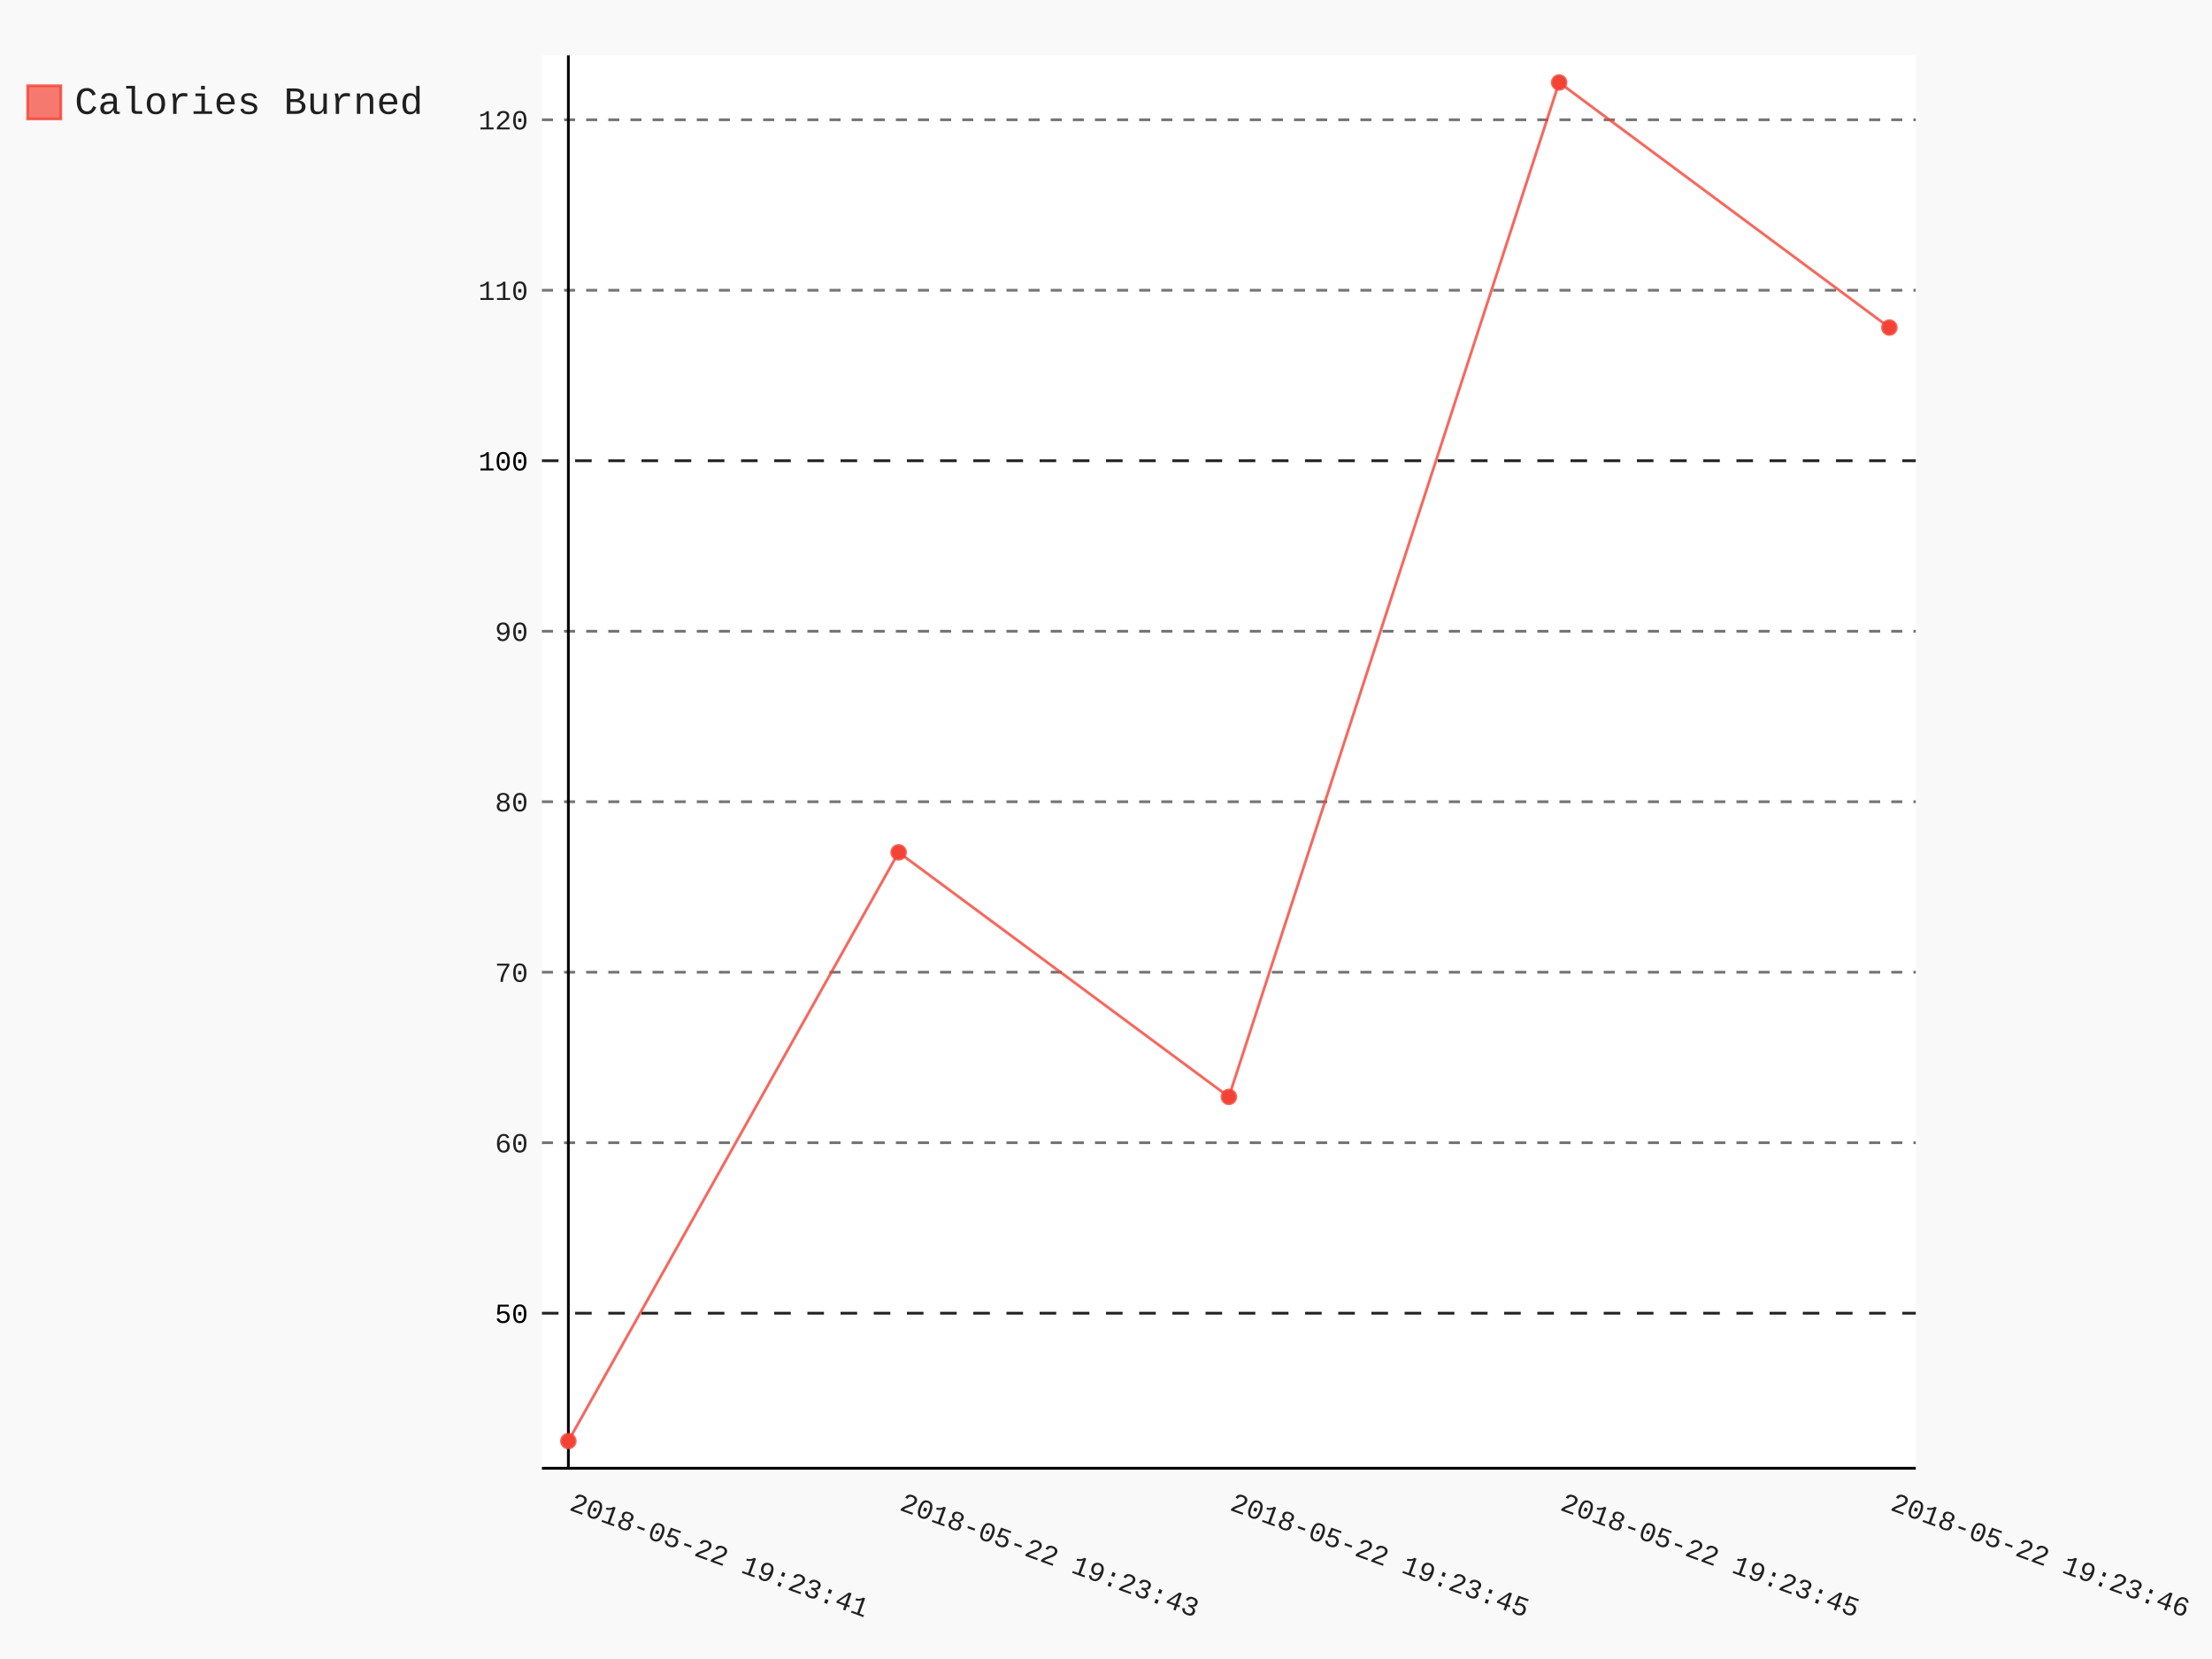
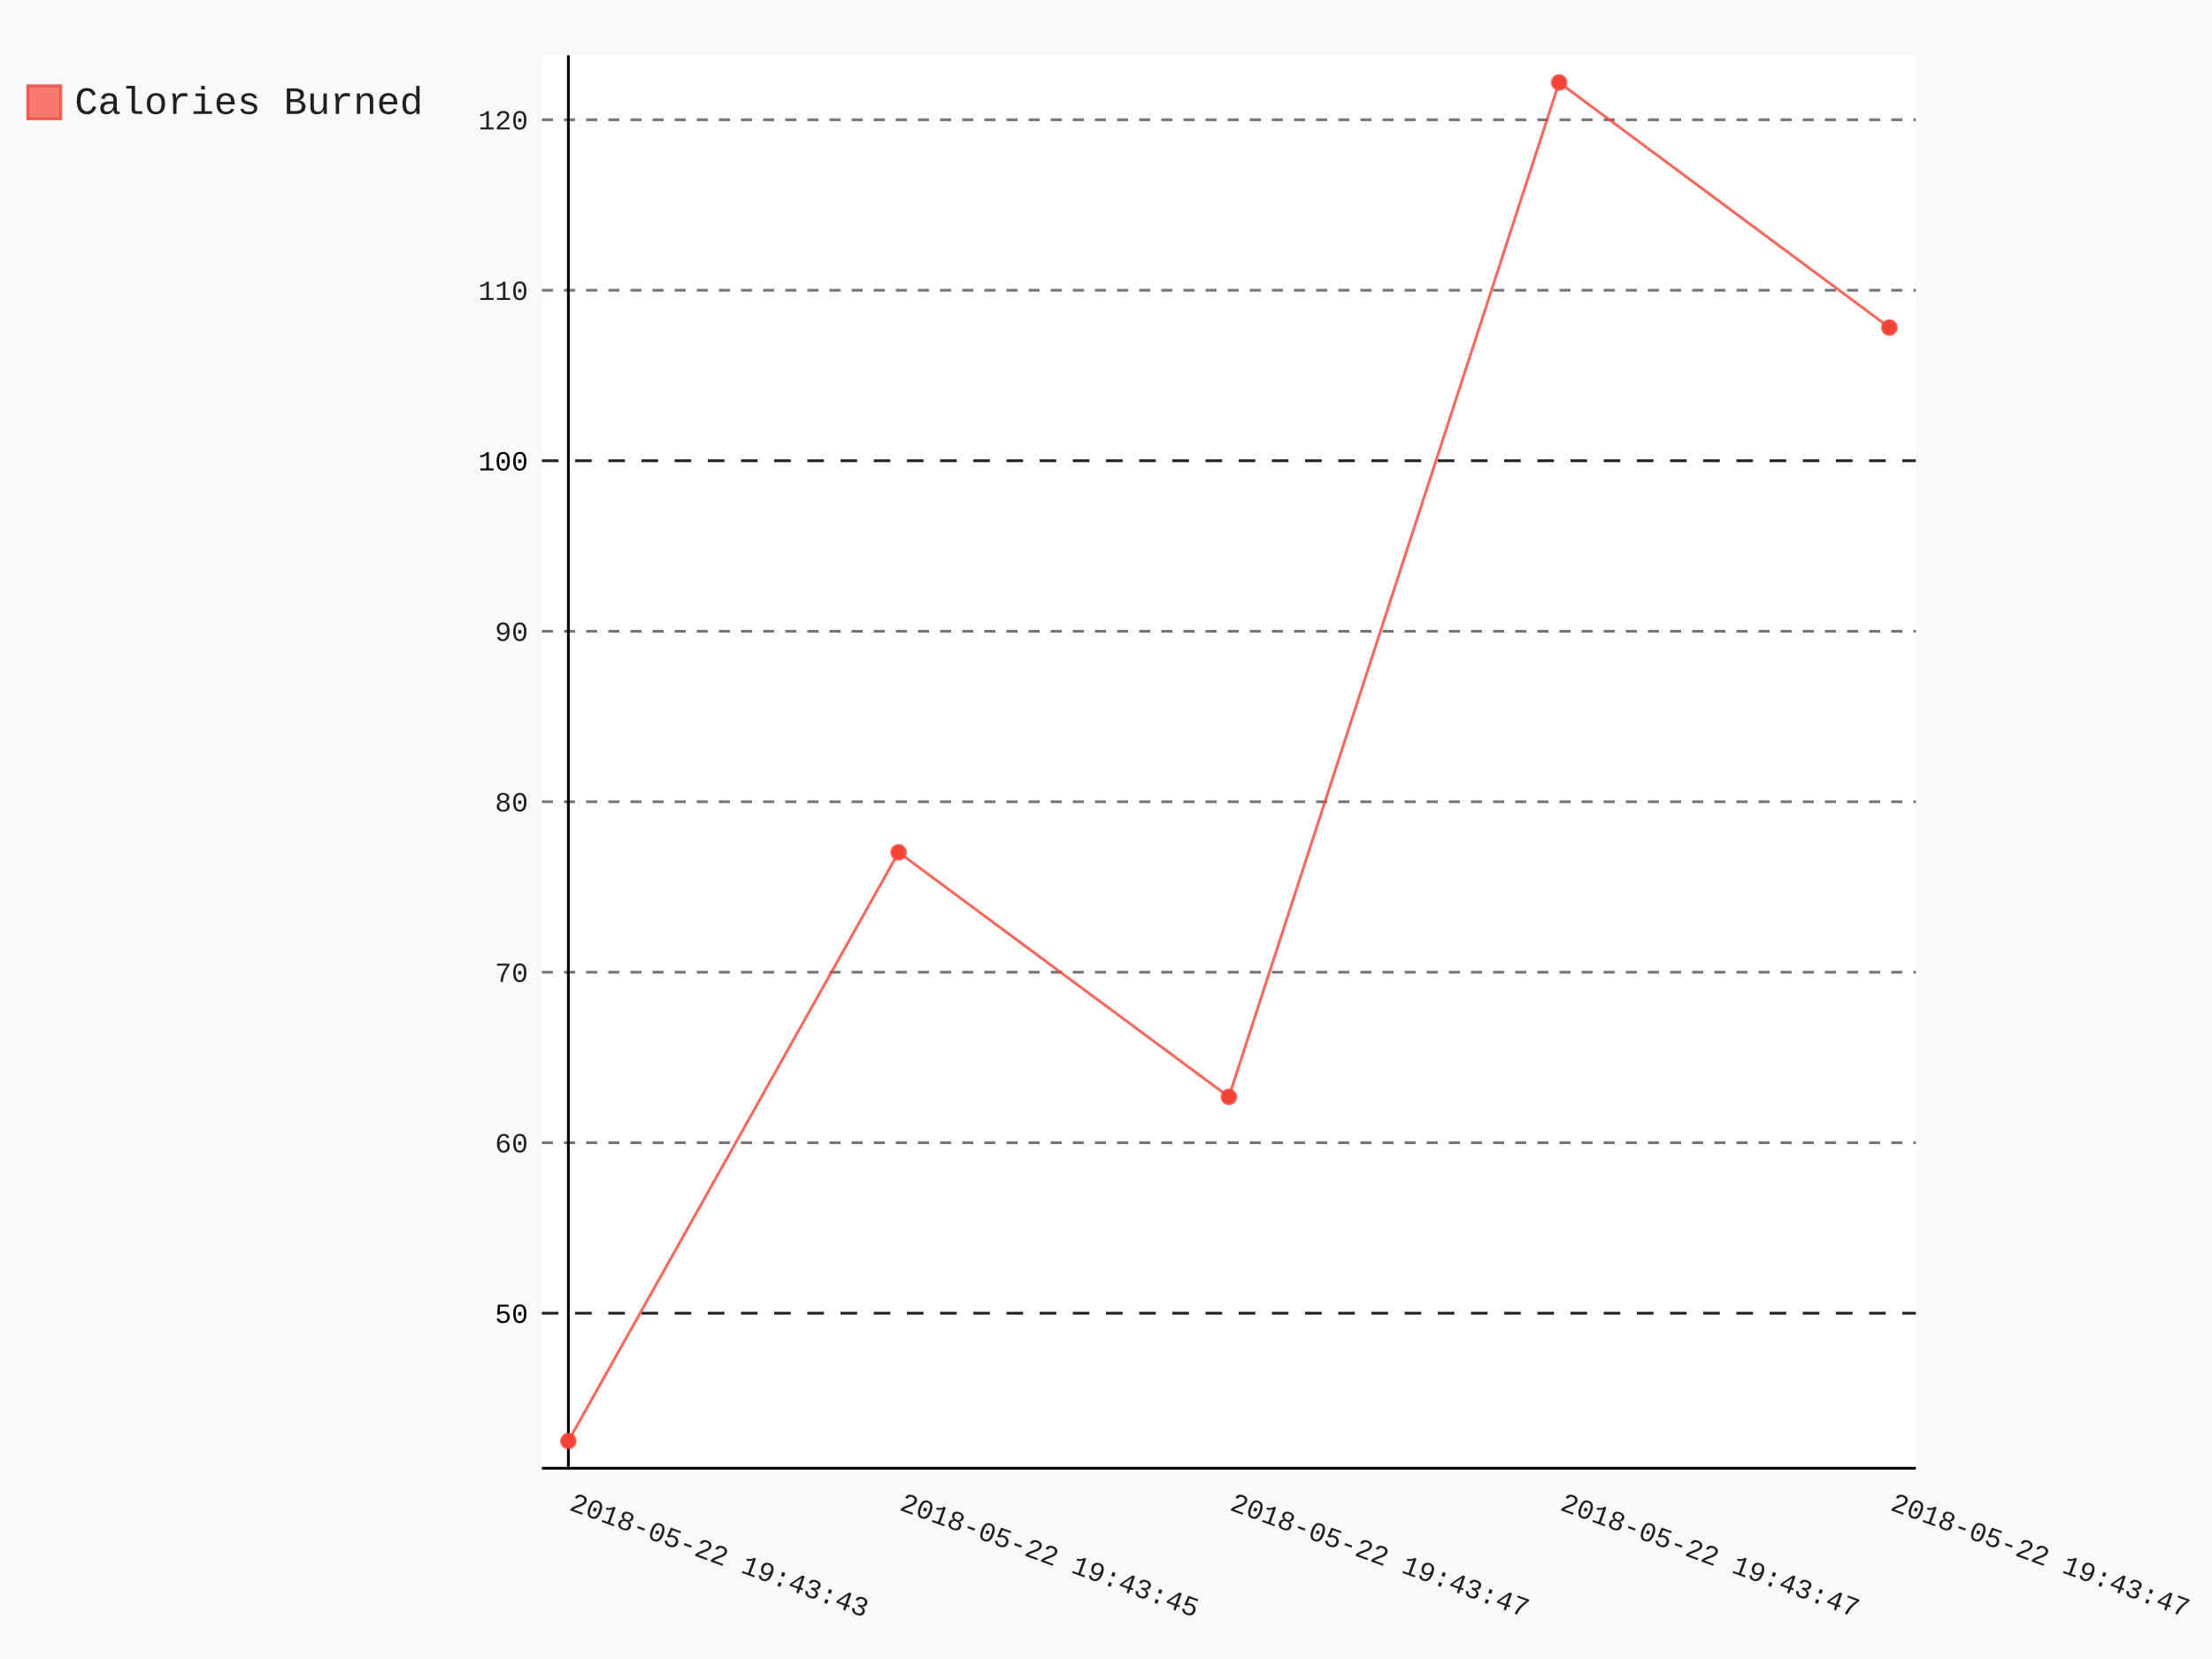
- <svg xmlns="http://www.w3.org/2000/svg" id="chart-18b5e2a5-56ae-4e25-956d-3b395fe0464e" class="pygal-chart" viewBox="0 0 800 600">
+ <svg xmlns="http://www.w3.org/2000/svg" id="chart-12db27f5-31b1-49e9-a744-090600f96459" class="pygal-chart" viewBox="0 0 800 600">
  <defs>
-     <style type="text/css">#chart-18b5e2a5-56ae-4e25-956d-3b395fe0464e{-webkit-user-select:none;-webkit-font-smoothing:antialiased;font-family:Consolas,"Liberation Mono",Menlo,Courier,monospace}#chart-18b5e2a5-56ae-4e25-956d-3b395fe0464e .title{font-family:Consolas,"Liberation Mono",Menlo,Courier,monospace;font-size:16px}#chart-18b5e2a5-56ae-4e25-956d-3b395fe0464e .legends .legend text{font-family:Consolas,"Liberation Mono",Menlo,Courier,monospace;font-size:14px}#chart-18b5e2a5-56ae-4e25-956d-3b395fe0464e .axis text{font-family:Consolas,"Liberation Mono",Menlo,Courier,monospace;font-size:10px}#chart-18b5e2a5-56ae-4e25-956d-3b395fe0464e .axis text.major{font-family:Consolas,"Liberation Mono",Menlo,Courier,monospace;font-size:10px}#chart-18b5e2a5-56ae-4e25-956d-3b395fe0464e .text-overlay text.value{font-family:Consolas,"Liberation Mono",Menlo,Courier,monospace;font-size:16px}#chart-18b5e2a5-56ae-4e25-956d-3b395fe0464e .text-overlay text.label{font-family:Consolas,"Liberation Mono",Menlo,Courier,monospace;font-size:10px}#chart-18b5e2a5-56ae-4e25-956d-3b395fe0464e .tooltip{font-family:Consolas,"Liberation Mono",Menlo,Courier,monospace;font-size:14px}#chart-18b5e2a5-56ae-4e25-956d-3b395fe0464e text.no_data{font-family:Consolas,"Liberation Mono",Menlo,Courier,monospace;font-size:64px}
- #chart-18b5e2a5-56ae-4e25-956d-3b395fe0464e{background-color:rgba(249,249,249,1)}#chart-18b5e2a5-56ae-4e25-956d-3b395fe0464e path,#chart-18b5e2a5-56ae-4e25-956d-3b395fe0464e line,#chart-18b5e2a5-56ae-4e25-956d-3b395fe0464e rect,#chart-18b5e2a5-56ae-4e25-956d-3b395fe0464e circle{-webkit-transition:150ms;-moz-transition:150ms;transition:150ms}#chart-18b5e2a5-56ae-4e25-956d-3b395fe0464e .graph &gt; .background{fill:rgba(249,249,249,1)}#chart-18b5e2a5-56ae-4e25-956d-3b395fe0464e .plot &gt; .background{fill:rgba(255,255,255,1)}#chart-18b5e2a5-56ae-4e25-956d-3b395fe0464e .graph{fill:rgba(0,0,0,.87)}#chart-18b5e2a5-56ae-4e25-956d-3b395fe0464e text.no_data{fill:rgba(0,0,0,1)}#chart-18b5e2a5-56ae-4e25-956d-3b395fe0464e .title{fill:rgba(0,0,0,1)}#chart-18b5e2a5-56ae-4e25-956d-3b395fe0464e .legends .legend text{fill:rgba(0,0,0,.87)}#chart-18b5e2a5-56ae-4e25-956d-3b395fe0464e .legends .legend:hover text{fill:rgba(0,0,0,1)}#chart-18b5e2a5-56ae-4e25-956d-3b395fe0464e .axis .line{stroke:rgba(0,0,0,1)}#chart-18b5e2a5-56ae-4e25-956d-3b395fe0464e .axis .guide.line{stroke:rgba(0,0,0,.54)}#chart-18b5e2a5-56ae-4e25-956d-3b395fe0464e .axis .major.line{stroke:rgba(0,0,0,.87)}#chart-18b5e2a5-56ae-4e25-956d-3b395fe0464e .axis text.major{fill:rgba(0,0,0,1)}#chart-18b5e2a5-56ae-4e25-956d-3b395fe0464e .axis.y .guides:hover .guide.line,#chart-18b5e2a5-56ae-4e25-956d-3b395fe0464e .line-graph .axis.x .guides:hover .guide.line,#chart-18b5e2a5-56ae-4e25-956d-3b395fe0464e .stackedline-graph .axis.x .guides:hover .guide.line,#chart-18b5e2a5-56ae-4e25-956d-3b395fe0464e .xy-graph .axis.x .guides:hover .guide.line{stroke:rgba(0,0,0,1)}#chart-18b5e2a5-56ae-4e25-956d-3b395fe0464e .axis .guides:hover text{fill:rgba(0,0,0,1)}#chart-18b5e2a5-56ae-4e25-956d-3b395fe0464e .reactive{fill-opacity:.7;stroke-opacity:.8}#chart-18b5e2a5-56ae-4e25-956d-3b395fe0464e .ci{stroke:rgba(0,0,0,.87)}#chart-18b5e2a5-56ae-4e25-956d-3b395fe0464e .reactive.active,#chart-18b5e2a5-56ae-4e25-956d-3b395fe0464e .active .reactive{fill-opacity:.8;stroke-opacity:.9;stroke-width:4}#chart-18b5e2a5-56ae-4e25-956d-3b395fe0464e .ci .reactive.active{stroke-width:1.5}#chart-18b5e2a5-56ae-4e25-956d-3b395fe0464e .series text{fill:rgba(0,0,0,1)}#chart-18b5e2a5-56ae-4e25-956d-3b395fe0464e .tooltip rect{fill:rgba(255,255,255,1);stroke:rgba(0,0,0,1);-webkit-transition:opacity 150ms;-moz-transition:opacity 150ms;transition:opacity 150ms}#chart-18b5e2a5-56ae-4e25-956d-3b395fe0464e .tooltip .label{fill:rgba(0,0,0,.87)}#chart-18b5e2a5-56ae-4e25-956d-3b395fe0464e .tooltip .label{fill:rgba(0,0,0,.87)}#chart-18b5e2a5-56ae-4e25-956d-3b395fe0464e .tooltip .legend{font-size:.8em;fill:rgba(0,0,0,.54)}#chart-18b5e2a5-56ae-4e25-956d-3b395fe0464e .tooltip .x_label{font-size:.6em;fill:rgba(0,0,0,1)}#chart-18b5e2a5-56ae-4e25-956d-3b395fe0464e .tooltip .xlink{font-size:.5em;text-decoration:underline}#chart-18b5e2a5-56ae-4e25-956d-3b395fe0464e .tooltip .value{font-size:1.5em}#chart-18b5e2a5-56ae-4e25-956d-3b395fe0464e .bound{font-size:.5em}#chart-18b5e2a5-56ae-4e25-956d-3b395fe0464e .max-value{font-size:.75em;fill:rgba(0,0,0,.54)}#chart-18b5e2a5-56ae-4e25-956d-3b395fe0464e .map-element{fill:rgba(255,255,255,1);stroke:rgba(0,0,0,.54) !important}#chart-18b5e2a5-56ae-4e25-956d-3b395fe0464e .map-element .reactive{fill-opacity:inherit;stroke-opacity:inherit}#chart-18b5e2a5-56ae-4e25-956d-3b395fe0464e .color-0,#chart-18b5e2a5-56ae-4e25-956d-3b395fe0464e .color-0 a:visited{stroke:#F44336;fill:#F44336}#chart-18b5e2a5-56ae-4e25-956d-3b395fe0464e .text-overlay .color-0 text{fill:black}
- #chart-18b5e2a5-56ae-4e25-956d-3b395fe0464e text.no_data{text-anchor:middle}#chart-18b5e2a5-56ae-4e25-956d-3b395fe0464e .guide.line{fill:none}#chart-18b5e2a5-56ae-4e25-956d-3b395fe0464e .centered{text-anchor:middle}#chart-18b5e2a5-56ae-4e25-956d-3b395fe0464e .title{text-anchor:middle}#chart-18b5e2a5-56ae-4e25-956d-3b395fe0464e .legends .legend text{fill-opacity:1}#chart-18b5e2a5-56ae-4e25-956d-3b395fe0464e .axis.x text{text-anchor:middle}#chart-18b5e2a5-56ae-4e25-956d-3b395fe0464e .axis.x:not(.web) text[transform]{text-anchor:start}#chart-18b5e2a5-56ae-4e25-956d-3b395fe0464e .axis.x:not(.web) text[transform].backwards{text-anchor:end}#chart-18b5e2a5-56ae-4e25-956d-3b395fe0464e .axis.y text{text-anchor:end}#chart-18b5e2a5-56ae-4e25-956d-3b395fe0464e .axis.y text[transform].backwards{text-anchor:start}#chart-18b5e2a5-56ae-4e25-956d-3b395fe0464e .axis.y2 text{text-anchor:start}#chart-18b5e2a5-56ae-4e25-956d-3b395fe0464e .axis.y2 text[transform].backwards{text-anchor:end}#chart-18b5e2a5-56ae-4e25-956d-3b395fe0464e .axis .guide.line{stroke-dasharray:4,4}#chart-18b5e2a5-56ae-4e25-956d-3b395fe0464e .axis .major.guide.line{stroke-dasharray:6,6}#chart-18b5e2a5-56ae-4e25-956d-3b395fe0464e .horizontal .axis.y .guide.line,#chart-18b5e2a5-56ae-4e25-956d-3b395fe0464e .horizontal .axis.y2 .guide.line,#chart-18b5e2a5-56ae-4e25-956d-3b395fe0464e .vertical .axis.x .guide.line{opacity:0}#chart-18b5e2a5-56ae-4e25-956d-3b395fe0464e .horizontal .axis.always_show .guide.line,#chart-18b5e2a5-56ae-4e25-956d-3b395fe0464e .vertical .axis.always_show .guide.line{opacity:1 !important}#chart-18b5e2a5-56ae-4e25-956d-3b395fe0464e .axis.y .guides:hover .guide.line,#chart-18b5e2a5-56ae-4e25-956d-3b395fe0464e .axis.y2 .guides:hover .guide.line,#chart-18b5e2a5-56ae-4e25-956d-3b395fe0464e .axis.x .guides:hover .guide.line{opacity:1}#chart-18b5e2a5-56ae-4e25-956d-3b395fe0464e .axis .guides:hover text{opacity:1}#chart-18b5e2a5-56ae-4e25-956d-3b395fe0464e .nofill{fill:none}#chart-18b5e2a5-56ae-4e25-956d-3b395fe0464e .subtle-fill{fill-opacity:.2}#chart-18b5e2a5-56ae-4e25-956d-3b395fe0464e .dot{stroke-width:1px;fill-opacity:1}#chart-18b5e2a5-56ae-4e25-956d-3b395fe0464e .dot.active{stroke-width:5px}#chart-18b5e2a5-56ae-4e25-956d-3b395fe0464e .dot.negative{fill:transparent}#chart-18b5e2a5-56ae-4e25-956d-3b395fe0464e text,#chart-18b5e2a5-56ae-4e25-956d-3b395fe0464e tspan{stroke:none !important}#chart-18b5e2a5-56ae-4e25-956d-3b395fe0464e .series text.active{opacity:1}#chart-18b5e2a5-56ae-4e25-956d-3b395fe0464e .tooltip rect{fill-opacity:.95;stroke-width:.5}#chart-18b5e2a5-56ae-4e25-956d-3b395fe0464e .tooltip text{fill-opacity:1}#chart-18b5e2a5-56ae-4e25-956d-3b395fe0464e .showable{visibility:hidden}#chart-18b5e2a5-56ae-4e25-956d-3b395fe0464e .showable.shown{visibility:visible}#chart-18b5e2a5-56ae-4e25-956d-3b395fe0464e .gauge-background{fill:rgba(229,229,229,1);stroke:none}#chart-18b5e2a5-56ae-4e25-956d-3b395fe0464e .bg-lines{stroke:rgba(249,249,249,1);stroke-width:2px}</style>
+     <style type="text/css">#chart-12db27f5-31b1-49e9-a744-090600f96459{-webkit-user-select:none;-webkit-font-smoothing:antialiased;font-family:Consolas,"Liberation Mono",Menlo,Courier,monospace}#chart-12db27f5-31b1-49e9-a744-090600f96459 .title{font-family:Consolas,"Liberation Mono",Menlo,Courier,monospace;font-size:16px}#chart-12db27f5-31b1-49e9-a744-090600f96459 .legends .legend text{font-family:Consolas,"Liberation Mono",Menlo,Courier,monospace;font-size:14px}#chart-12db27f5-31b1-49e9-a744-090600f96459 .axis text{font-family:Consolas,"Liberation Mono",Menlo,Courier,monospace;font-size:10px}#chart-12db27f5-31b1-49e9-a744-090600f96459 .axis text.major{font-family:Consolas,"Liberation Mono",Menlo,Courier,monospace;font-size:10px}#chart-12db27f5-31b1-49e9-a744-090600f96459 .text-overlay text.value{font-family:Consolas,"Liberation Mono",Menlo,Courier,monospace;font-size:16px}#chart-12db27f5-31b1-49e9-a744-090600f96459 .text-overlay text.label{font-family:Consolas,"Liberation Mono",Menlo,Courier,monospace;font-size:10px}#chart-12db27f5-31b1-49e9-a744-090600f96459 .tooltip{font-family:Consolas,"Liberation Mono",Menlo,Courier,monospace;font-size:14px}#chart-12db27f5-31b1-49e9-a744-090600f96459 text.no_data{font-family:Consolas,"Liberation Mono",Menlo,Courier,monospace;font-size:64px}
+ #chart-12db27f5-31b1-49e9-a744-090600f96459{background-color:rgba(249,249,249,1)}#chart-12db27f5-31b1-49e9-a744-090600f96459 path,#chart-12db27f5-31b1-49e9-a744-090600f96459 line,#chart-12db27f5-31b1-49e9-a744-090600f96459 rect,#chart-12db27f5-31b1-49e9-a744-090600f96459 circle{-webkit-transition:150ms;-moz-transition:150ms;transition:150ms}#chart-12db27f5-31b1-49e9-a744-090600f96459 .graph &gt; .background{fill:rgba(249,249,249,1)}#chart-12db27f5-31b1-49e9-a744-090600f96459 .plot &gt; .background{fill:rgba(255,255,255,1)}#chart-12db27f5-31b1-49e9-a744-090600f96459 .graph{fill:rgba(0,0,0,.87)}#chart-12db27f5-31b1-49e9-a744-090600f96459 text.no_data{fill:rgba(0,0,0,1)}#chart-12db27f5-31b1-49e9-a744-090600f96459 .title{fill:rgba(0,0,0,1)}#chart-12db27f5-31b1-49e9-a744-090600f96459 .legends .legend text{fill:rgba(0,0,0,.87)}#chart-12db27f5-31b1-49e9-a744-090600f96459 .legends .legend:hover text{fill:rgba(0,0,0,1)}#chart-12db27f5-31b1-49e9-a744-090600f96459 .axis .line{stroke:rgba(0,0,0,1)}#chart-12db27f5-31b1-49e9-a744-090600f96459 .axis .guide.line{stroke:rgba(0,0,0,.54)}#chart-12db27f5-31b1-49e9-a744-090600f96459 .axis .major.line{stroke:rgba(0,0,0,.87)}#chart-12db27f5-31b1-49e9-a744-090600f96459 .axis text.major{fill:rgba(0,0,0,1)}#chart-12db27f5-31b1-49e9-a744-090600f96459 .axis.y .guides:hover .guide.line,#chart-12db27f5-31b1-49e9-a744-090600f96459 .line-graph .axis.x .guides:hover .guide.line,#chart-12db27f5-31b1-49e9-a744-090600f96459 .stackedline-graph .axis.x .guides:hover .guide.line,#chart-12db27f5-31b1-49e9-a744-090600f96459 .xy-graph .axis.x .guides:hover .guide.line{stroke:rgba(0,0,0,1)}#chart-12db27f5-31b1-49e9-a744-090600f96459 .axis .guides:hover text{fill:rgba(0,0,0,1)}#chart-12db27f5-31b1-49e9-a744-090600f96459 .reactive{fill-opacity:.7;stroke-opacity:.8}#chart-12db27f5-31b1-49e9-a744-090600f96459 .ci{stroke:rgba(0,0,0,.87)}#chart-12db27f5-31b1-49e9-a744-090600f96459 .reactive.active,#chart-12db27f5-31b1-49e9-a744-090600f96459 .active .reactive{fill-opacity:.8;stroke-opacity:.9;stroke-width:4}#chart-12db27f5-31b1-49e9-a744-090600f96459 .ci .reactive.active{stroke-width:1.5}#chart-12db27f5-31b1-49e9-a744-090600f96459 .series text{fill:rgba(0,0,0,1)}#chart-12db27f5-31b1-49e9-a744-090600f96459 .tooltip rect{fill:rgba(255,255,255,1);stroke:rgba(0,0,0,1);-webkit-transition:opacity 150ms;-moz-transition:opacity 150ms;transition:opacity 150ms}#chart-12db27f5-31b1-49e9-a744-090600f96459 .tooltip .label{fill:rgba(0,0,0,.87)}#chart-12db27f5-31b1-49e9-a744-090600f96459 .tooltip .label{fill:rgba(0,0,0,.87)}#chart-12db27f5-31b1-49e9-a744-090600f96459 .tooltip .legend{font-size:.8em;fill:rgba(0,0,0,.54)}#chart-12db27f5-31b1-49e9-a744-090600f96459 .tooltip .x_label{font-size:.6em;fill:rgba(0,0,0,1)}#chart-12db27f5-31b1-49e9-a744-090600f96459 .tooltip .xlink{font-size:.5em;text-decoration:underline}#chart-12db27f5-31b1-49e9-a744-090600f96459 .tooltip .value{font-size:1.5em}#chart-12db27f5-31b1-49e9-a744-090600f96459 .bound{font-size:.5em}#chart-12db27f5-31b1-49e9-a744-090600f96459 .max-value{font-size:.75em;fill:rgba(0,0,0,.54)}#chart-12db27f5-31b1-49e9-a744-090600f96459 .map-element{fill:rgba(255,255,255,1);stroke:rgba(0,0,0,.54) !important}#chart-12db27f5-31b1-49e9-a744-090600f96459 .map-element .reactive{fill-opacity:inherit;stroke-opacity:inherit}#chart-12db27f5-31b1-49e9-a744-090600f96459 .color-0,#chart-12db27f5-31b1-49e9-a744-090600f96459 .color-0 a:visited{stroke:#F44336;fill:#F44336}#chart-12db27f5-31b1-49e9-a744-090600f96459 .text-overlay .color-0 text{fill:black}
+ #chart-12db27f5-31b1-49e9-a744-090600f96459 text.no_data{text-anchor:middle}#chart-12db27f5-31b1-49e9-a744-090600f96459 .guide.line{fill:none}#chart-12db27f5-31b1-49e9-a744-090600f96459 .centered{text-anchor:middle}#chart-12db27f5-31b1-49e9-a744-090600f96459 .title{text-anchor:middle}#chart-12db27f5-31b1-49e9-a744-090600f96459 .legends .legend text{fill-opacity:1}#chart-12db27f5-31b1-49e9-a744-090600f96459 .axis.x text{text-anchor:middle}#chart-12db27f5-31b1-49e9-a744-090600f96459 .axis.x:not(.web) text[transform]{text-anchor:start}#chart-12db27f5-31b1-49e9-a744-090600f96459 .axis.x:not(.web) text[transform].backwards{text-anchor:end}#chart-12db27f5-31b1-49e9-a744-090600f96459 .axis.y text{text-anchor:end}#chart-12db27f5-31b1-49e9-a744-090600f96459 .axis.y text[transform].backwards{text-anchor:start}#chart-12db27f5-31b1-49e9-a744-090600f96459 .axis.y2 text{text-anchor:start}#chart-12db27f5-31b1-49e9-a744-090600f96459 .axis.y2 text[transform].backwards{text-anchor:end}#chart-12db27f5-31b1-49e9-a744-090600f96459 .axis .guide.line{stroke-dasharray:4,4}#chart-12db27f5-31b1-49e9-a744-090600f96459 .axis .major.guide.line{stroke-dasharray:6,6}#chart-12db27f5-31b1-49e9-a744-090600f96459 .horizontal .axis.y .guide.line,#chart-12db27f5-31b1-49e9-a744-090600f96459 .horizontal .axis.y2 .guide.line,#chart-12db27f5-31b1-49e9-a744-090600f96459 .vertical .axis.x .guide.line{opacity:0}#chart-12db27f5-31b1-49e9-a744-090600f96459 .horizontal .axis.always_show .guide.line,#chart-12db27f5-31b1-49e9-a744-090600f96459 .vertical .axis.always_show .guide.line{opacity:1 !important}#chart-12db27f5-31b1-49e9-a744-090600f96459 .axis.y .guides:hover .guide.line,#chart-12db27f5-31b1-49e9-a744-090600f96459 .axis.y2 .guides:hover .guide.line,#chart-12db27f5-31b1-49e9-a744-090600f96459 .axis.x .guides:hover .guide.line{opacity:1}#chart-12db27f5-31b1-49e9-a744-090600f96459 .axis .guides:hover text{opacity:1}#chart-12db27f5-31b1-49e9-a744-090600f96459 .nofill{fill:none}#chart-12db27f5-31b1-49e9-a744-090600f96459 .subtle-fill{fill-opacity:.2}#chart-12db27f5-31b1-49e9-a744-090600f96459 .dot{stroke-width:1px;fill-opacity:1}#chart-12db27f5-31b1-49e9-a744-090600f96459 .dot.active{stroke-width:5px}#chart-12db27f5-31b1-49e9-a744-090600f96459 .dot.negative{fill:transparent}#chart-12db27f5-31b1-49e9-a744-090600f96459 text,#chart-12db27f5-31b1-49e9-a744-090600f96459 tspan{stroke:none !important}#chart-12db27f5-31b1-49e9-a744-090600f96459 .series text.active{opacity:1}#chart-12db27f5-31b1-49e9-a744-090600f96459 .tooltip rect{fill-opacity:.95;stroke-width:.5}#chart-12db27f5-31b1-49e9-a744-090600f96459 .tooltip text{fill-opacity:1}#chart-12db27f5-31b1-49e9-a744-090600f96459 .showable{visibility:hidden}#chart-12db27f5-31b1-49e9-a744-090600f96459 .showable.shown{visibility:visible}#chart-12db27f5-31b1-49e9-a744-090600f96459 .gauge-background{fill:rgba(229,229,229,1);stroke:none}#chart-12db27f5-31b1-49e9-a744-090600f96459 .bg-lines{stroke:rgba(249,249,249,1);stroke-width:2px}</style>
  </defs>
  <g class="graph line-graph vertical">
    <rect class="background" height="600" width="800" x="0" y="0" />
    <g class="plot" transform="translate(196, 20)">
      <rect class="background" height="511.01" width="496.875" x="0" y="0" />
      <g class="axis y always_show">
        <path class="line" d="M0 511.01 h496.875" />
        <g class="guides">
          <path class="major guide line" d="M0 454.937 h496.875" />
          <text class="major" x="-5" y="458.437">50</text>
        </g>
        <g class="guides">
          <path class="guide line" d="M0 393.277 h496.875" />
          <text class="" x="-5" y="396.777">60</text>
        </g>
        <g class="guides">
          <path class="guide line" d="M0 331.617 h496.875" />
          <text class="" x="-5" y="335.117">70</text>
        </g>
        <g class="guides">
          <path class="guide line" d="M0 269.956 h496.875" />
          <text class="" x="-5" y="273.456">80</text>
        </g>
        <g class="guides">
          <path class="guide line" d="M0 208.296 h496.875" />
          <text class="" x="-5" y="211.796">90</text>
        </g>
        <g class="guides">
          <path class="major guide line" d="M0 146.636 h496.875" />
          <text class="major" x="-5" y="150.136">100</text>
        </g>
        <g class="guides">
          <path class="guide line" d="M0 84.976 h496.875" />
          <text class="" x="-5" y="88.476">110</text>
        </g>
        <g class="guides">
          <path class="guide line" d="M0 23.315 h496.875" />
          <text class="" x="-5" y="26.815">120</text>
        </g>
      </g>
      <g class="axis x">
        <g class="guides">
          <path class="line" d="M9.555 0 v511.01" />
-           <text class="" x="9.555" y="526.01" transform="rotate(20 9.555289 526.0097)">2018-05-22 19:23:41</text>
+           <text class="" x="9.555" y="526.01" transform="rotate(20 9.555289 526.0097)">2018-05-22 19:43:43</text>
        </g>
        <g class="guides">
          <path class="guide line" d="M128.996 0 v511.01" />
-           <text class="" x="128.996" y="526.01" transform="rotate(20 128.9964 526.0097)">2018-05-22 19:23:43</text>
+           <text class="" x="128.996" y="526.01" transform="rotate(20 128.9964 526.0097)">2018-05-22 19:43:45</text>
        </g>
        <g class="guides">
          <path class="guide line" d="M248.438 0 v511.01" />
-           <text class="" x="248.438" y="526.01" transform="rotate(20 248.4375 526.0097)">2018-05-22 19:23:45</text>
+           <text class="" x="248.438" y="526.01" transform="rotate(20 248.4375 526.0097)">2018-05-22 19:43:47</text>
        </g>
        <g class="guides">
          <path class="guide line" d="M367.879 0 v511.01" />
-           <text class="" x="367.879" y="526.01" transform="rotate(20 367.8786 526.0097)">2018-05-22 19:23:45</text>
+           <text class="" x="367.879" y="526.01" transform="rotate(20 367.8786 526.0097)">2018-05-22 19:43:47</text>
        </g>
        <g class="guides">
          <path class="guide line" d="M487.32 0 v511.01" />
-           <text class="" x="487.32" y="526.01" transform="rotate(20 487.3198 526.0097)">2018-05-22 19:23:46</text>
+           <text class="" x="487.32" y="526.01" transform="rotate(20 487.3198 526.0097)">2018-05-22 19:43:47</text>
        </g>
      </g>
      <g class="series serie-0 color-0">
        <path class="line reactive nofill" d="M9.555 501.183 L128.996 288.262 248.438 376.706 367.879 9.827 487.32 98.464" />
      </g>
    </g>
    <g class="titles" />
    <g class="plot overlay" transform="translate(196, 20)">
      <g class="series serie-0 color-0">
        <g class="dots">
          <circle class="dot reactive tooltip-trigger" cx="9.555" cy="501.183" r="2.5" />
        </g>
        <g class="dots">
          <circle class="dot reactive tooltip-trigger" cx="128.996" cy="288.262" r="2.5" />
        </g>
        <g class="dots">
          <circle class="dot reactive tooltip-trigger" cx="248.438" cy="376.706" r="2.5" />
        </g>
        <g class="dots">
          <circle class="dot reactive tooltip-trigger" cx="367.879" cy="9.827" r="2.5" />
        </g>
        <g class="dots">
          <circle class="dot reactive tooltip-trigger" cx="487.32" cy="98.464" r="2.5" />
        </g>
      </g>
    </g>
    <g class="plot text-overlay" transform="translate(196, 20)">
      <g class="series serie-0 color-0" />
    </g>
    <g class="plot tooltip-overlay" transform="translate(196, 20)">
      <g class="tooltip" style="opacity: 0" transform="translate(0 0)">
        <rect class="tooltip-box" height="0" rx="0" ry="0" width="0" />
        <g class="text" />
      </g>
    </g>
    <g class="legends" transform="translate(10, 30)">
      <g class="legend reactive activate-serie" id="activate-serie-0">
        <rect class="color-0 reactive" height="12" width="12" x="0.0" y="1.0" />
        <text x="17.0" y="11.2">Calories Burned</text>
      </g>
    </g>
    <g class="legends" transform="translate(702, 30)" />
  </g>
</svg>
